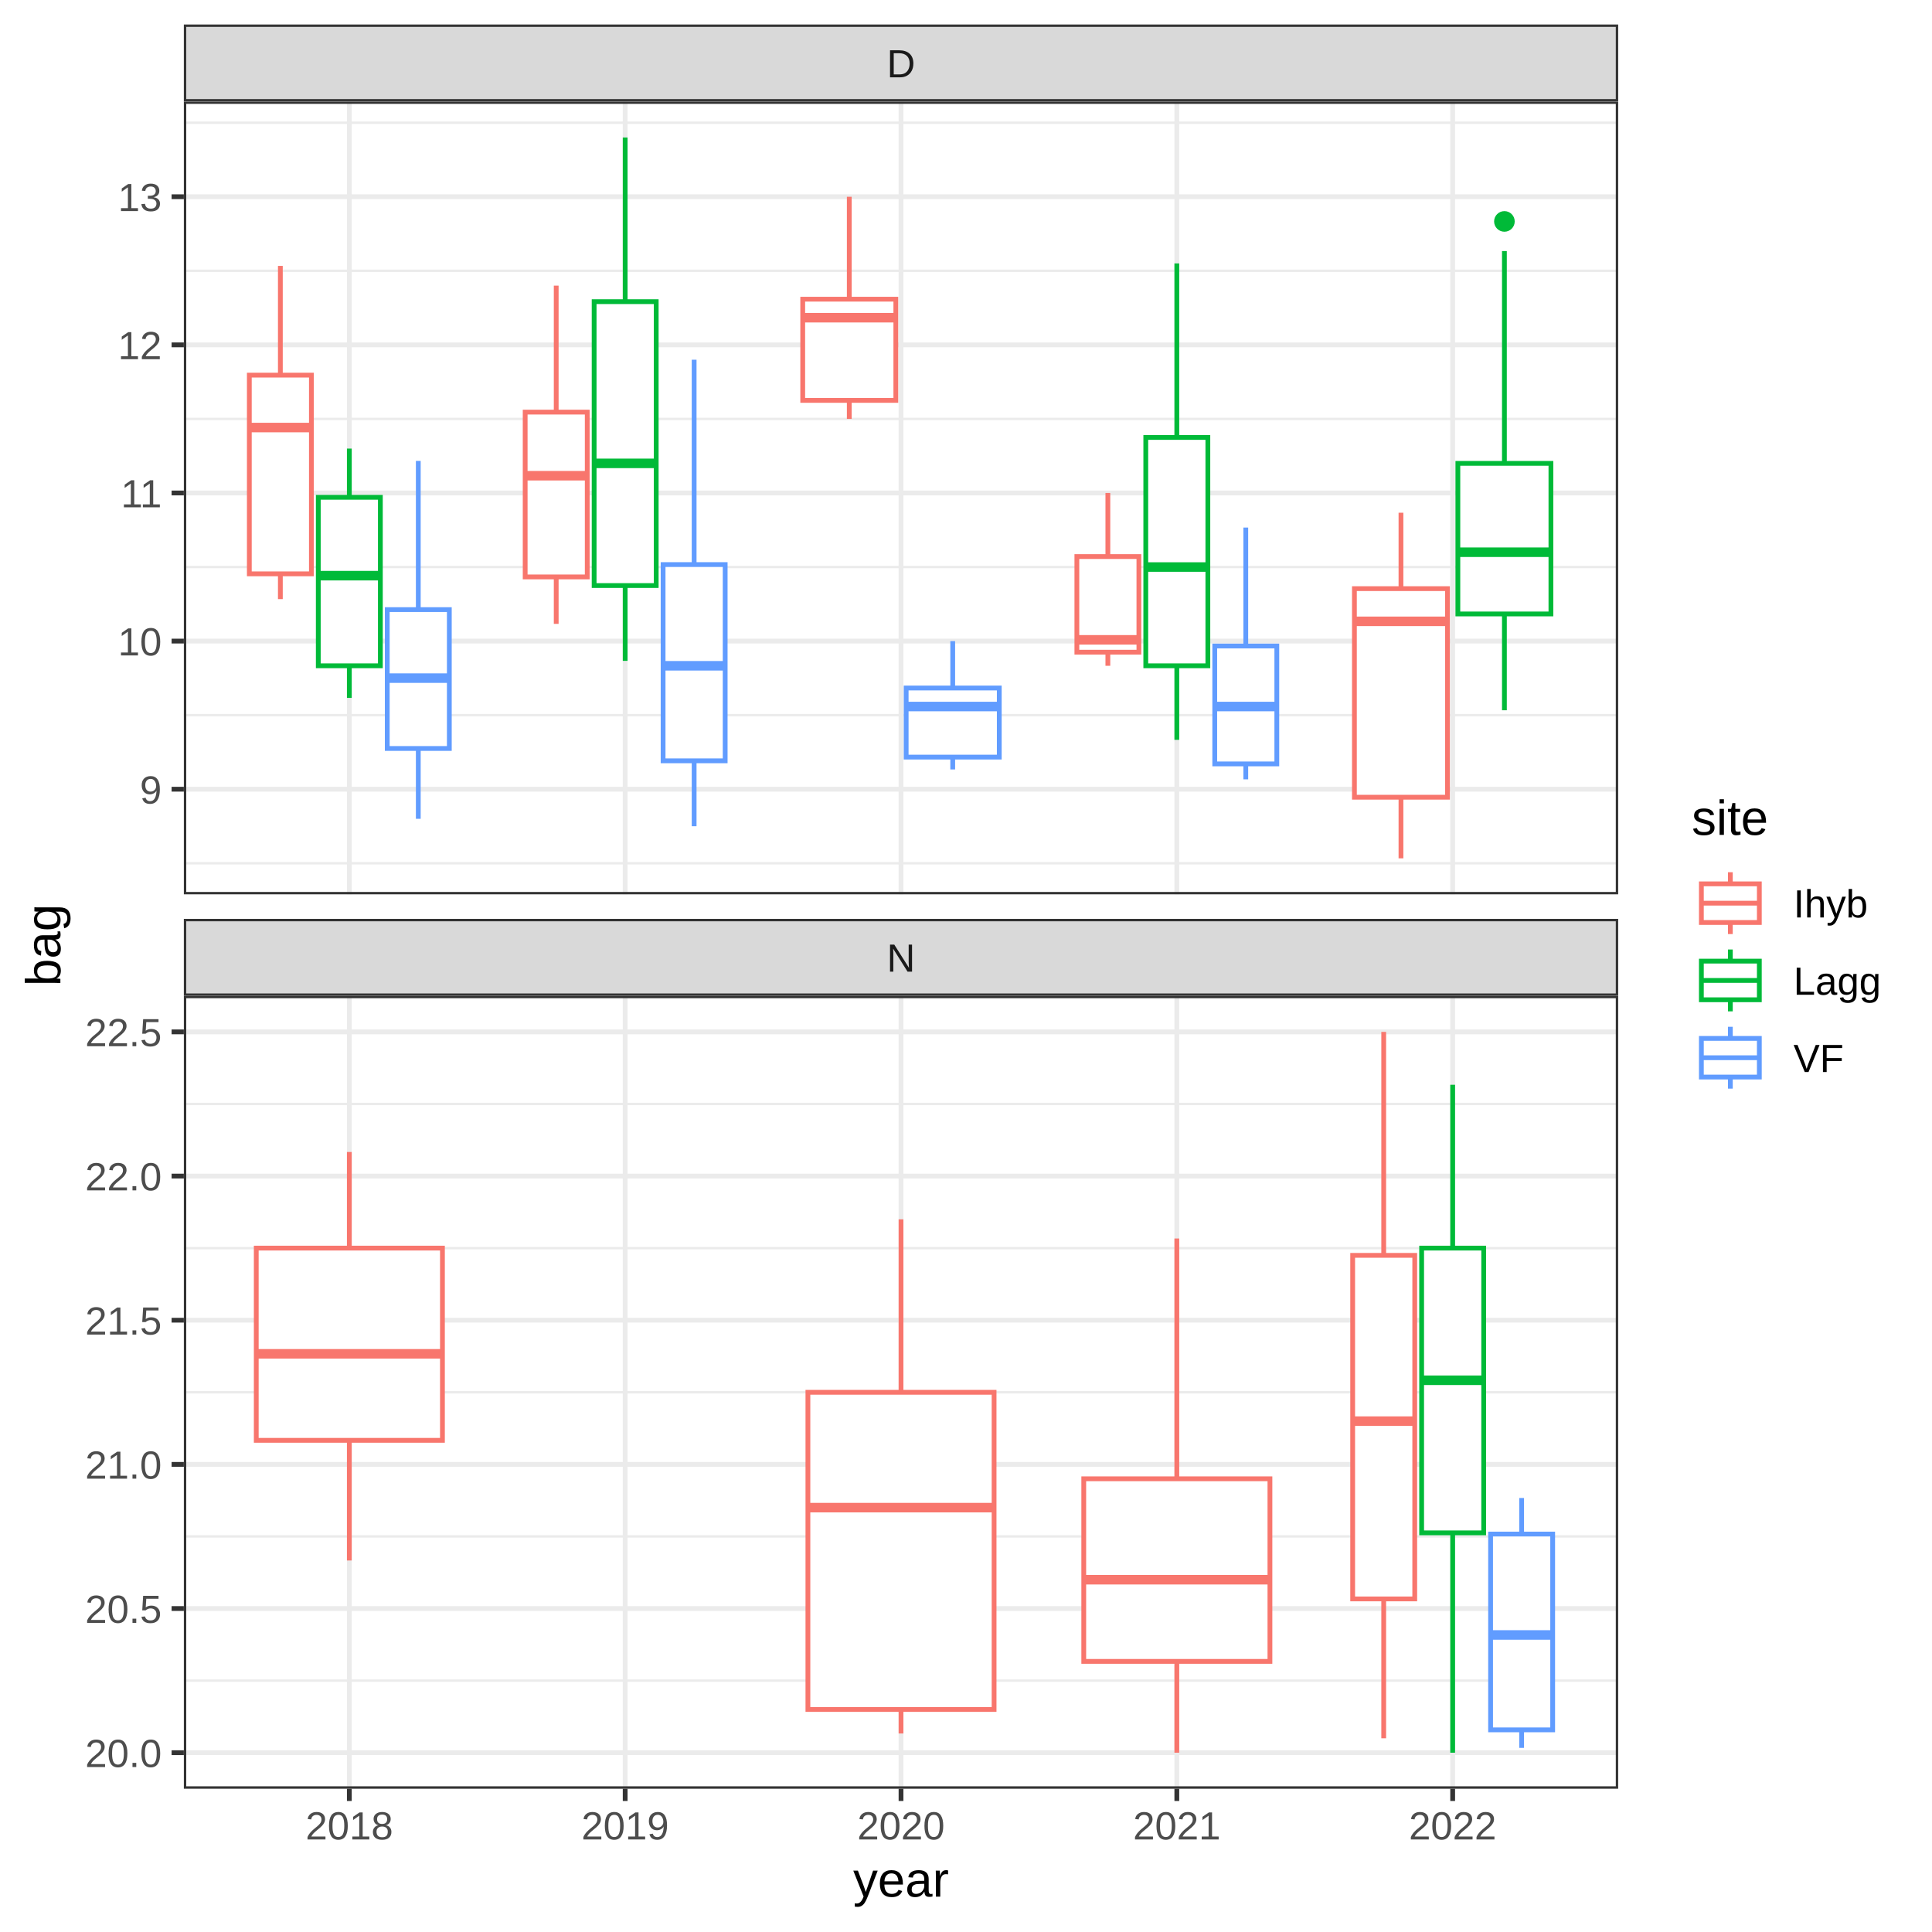
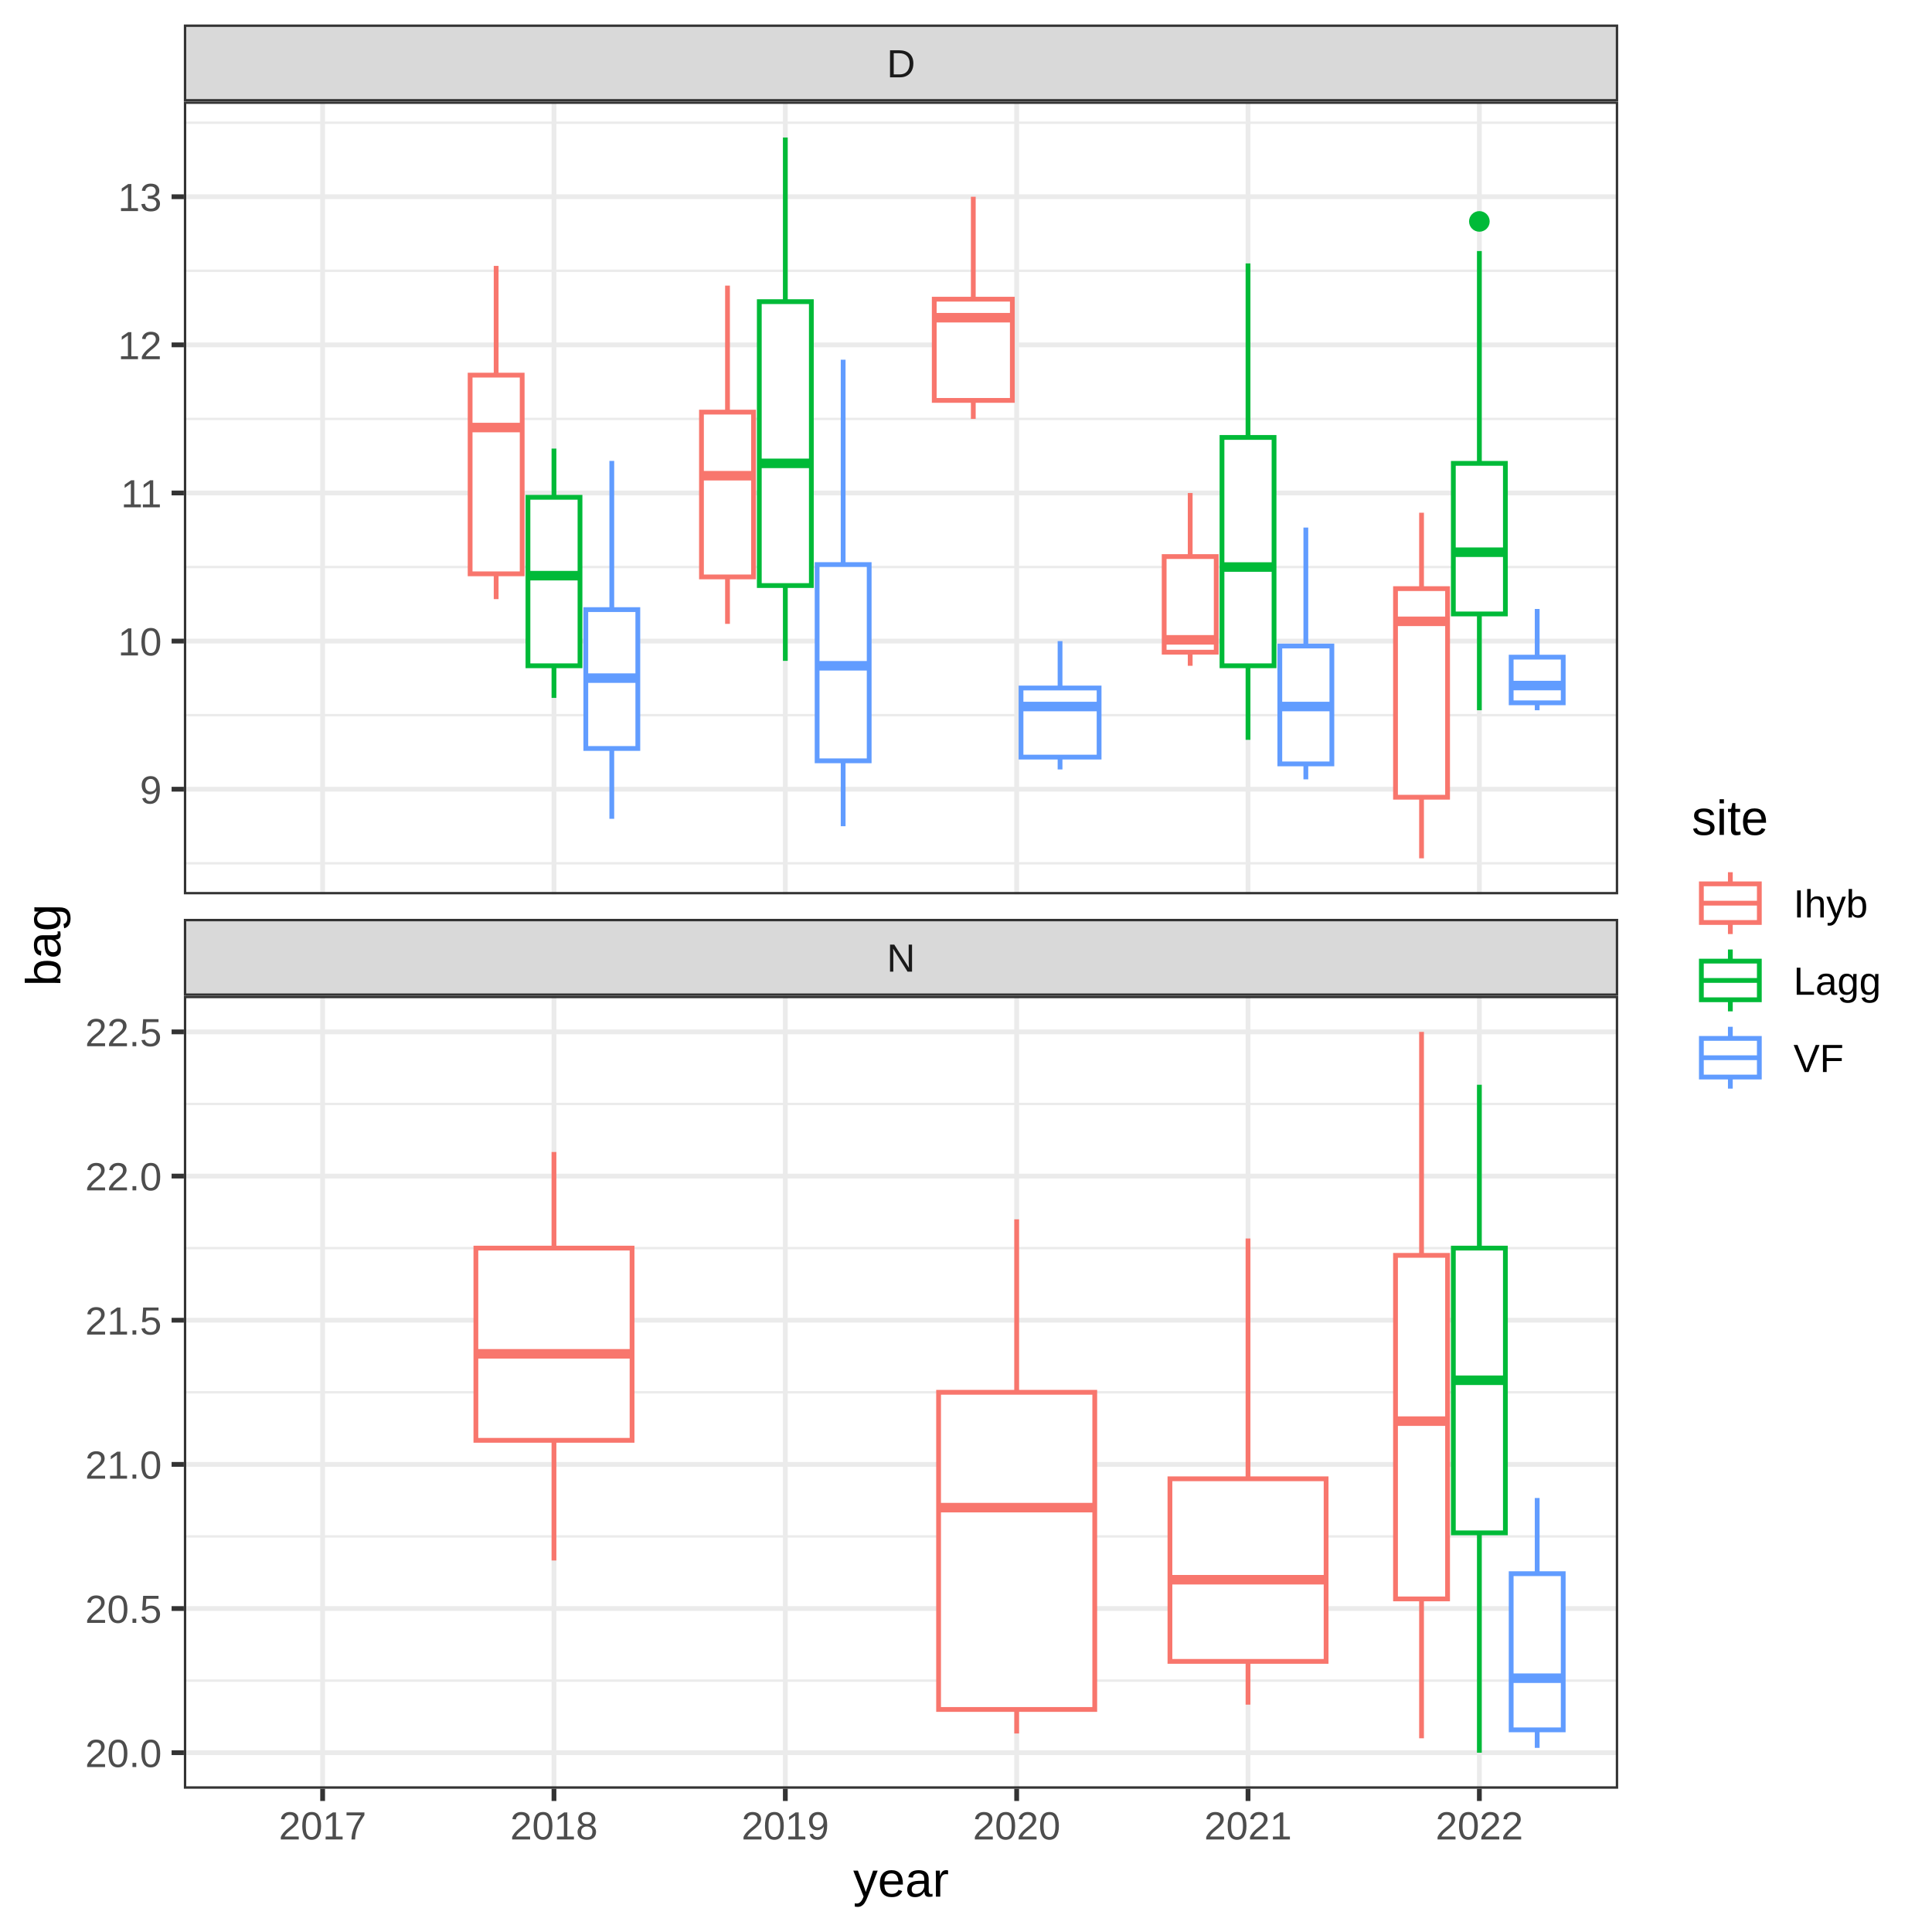
<svg xmlns="http://www.w3.org/2000/svg" class="svglite" width="432.00pt" height="432.00pt" viewBox="0 0 432.00 432.00">
  <defs>
    <style type="text/css">
    .svglite line, .svglite polyline, .svglite polygon, .svglite path, .svglite rect, .svglite circle {
      fill: none;
      stroke: #000000;
      stroke-linecap: round;
      stroke-linejoin: round;
      stroke-miterlimit: 10.00;
    }
    .svglite text {
      white-space: pre;
    }
  </style>
  </defs>
  <rect width="100%" height="100%" style="stroke: none; fill: #FFFFFF;" />
  <defs>
    <clipPath id="cpMC4wMHw0MzIuMDB8MC4wMHw0MzIuMDA=">
      <rect x="0.00" y="0.00" width="432.00" height="432.00" />
    </clipPath>
  </defs>
  <g clip-path="url(#cpMC4wMHw0MzIuMDB8MC4wMHw0MzIuMDA=)">
    <rect x="0.00" y="0" width="432.00" height="432.00" style="stroke-width: 1.07; stroke: #FFFFFF; fill: #FFFFFF;" />
  </g>
  <defs>
    <clipPath id="cpNDEuMTF8MzYxLjgzfDIyLjY5fDE5OS45OA==">
      <rect x="41.11" y="22.69" width="320.72" height="177.29" />
    </clipPath>
  </defs>
  <g clip-path="url(#cpNDEuMTF8MzYxLjgzfDIyLjY5fDE5OS45OA==)">
    <rect x="41.11" y="22.69" width="320.72" height="177.29" style="stroke-width: 1.07; stroke: none; fill: #FFFFFF;" />
    <polyline points="41.11,193.03 361.83,193.03 " style="stroke-width: 0.53; stroke: #EBEBEB; stroke-linecap: butt;" />
    <polyline points="41.11,159.91 361.83,159.91 " style="stroke-width: 0.53; stroke: #EBEBEB; stroke-linecap: butt;" />
    <polyline points="41.11,126.79 361.83,126.79 " style="stroke-width: 0.53; stroke: #EBEBEB; stroke-linecap: butt;" />
    <polyline points="41.11,93.67 361.83,93.67 " style="stroke-width: 0.53; stroke: #EBEBEB; stroke-linecap: butt;" />
    <polyline points="41.11,60.55 361.83,60.55 " style="stroke-width: 0.53; stroke: #EBEBEB; stroke-linecap: butt;" />
    <polyline points="41.11,27.44 361.83,27.44 " style="stroke-width: 0.53; stroke: #EBEBEB; stroke-linecap: butt;" />
    <polyline points="41.11,176.47 361.83,176.47 " style="stroke-width: 1.07; stroke: #EBEBEB; stroke-linecap: butt;" />
    <polyline points="41.11,143.35 361.83,143.35 " style="stroke-width: 1.07; stroke: #EBEBEB; stroke-linecap: butt;" />
    <polyline points="41.11,110.23 361.83,110.23 " style="stroke-width: 1.07; stroke: #EBEBEB; stroke-linecap: butt;" />
    <polyline points="41.11,77.11 361.83,77.11 " style="stroke-width: 1.07; stroke: #EBEBEB; stroke-linecap: butt;" />
    <polyline points="41.11,43.99 361.83,43.99 " style="stroke-width: 1.07; stroke: #EBEBEB; stroke-linecap: butt;" />
-     <polyline points="78.11,199.98 78.11,22.69 " style="stroke-width: 1.07; stroke: #EBEBEB; stroke-linecap: butt;" />
-     <polyline points="139.79,199.98 139.79,22.69 " style="stroke-width: 1.07; stroke: #EBEBEB; stroke-linecap: butt;" />
-     <polyline points="201.47,199.98 201.47,22.69 " style="stroke-width: 1.07; stroke: #EBEBEB; stroke-linecap: butt;" />
-     <polyline points="263.14,199.98 263.14,22.69 " style="stroke-width: 1.07; stroke: #EBEBEB; stroke-linecap: butt;" />
-     <polyline points="324.82,199.98 324.82,22.69 " style="stroke-width: 1.07; stroke: #EBEBEB; stroke-linecap: butt;" />
-     <line x1="62.69" y1="83.88" x2="62.69" y2="59.45" style="stroke-width: 1.07; stroke: #F8766D; stroke-linecap: butt;" />
-     <line x1="62.69" y1="128.31" x2="62.69" y2="133.97" style="stroke-width: 1.07; stroke: #F8766D; stroke-linecap: butt;" />
-     <polygon points="55.75,83.88 55.75,128.31 69.63,128.31 69.63,83.88 55.75,83.88 " style="stroke-width: 1.07; stroke: #F8766D; stroke-linecap: butt; stroke-linejoin: miter; fill: #FFFFFF;" />
-     <line x1="55.75" y1="95.60" x2="69.63" y2="95.60" style="stroke-width: 2.13; stroke: #F8766D; stroke-linecap: butt; stroke-linejoin: miter;" />
-     <line x1="78.11" y1="111.20" x2="78.11" y2="100.30" style="stroke-width: 1.07; stroke: #00BA38; stroke-linecap: butt;" />
-     <line x1="78.11" y1="148.87" x2="78.11" y2="156.05" style="stroke-width: 1.07; stroke: #00BA38; stroke-linecap: butt;" />
-     <polygon points="71.17,111.20 71.17,148.87 85.05,148.87 85.05,111.20 71.17,111.20 " style="stroke-width: 1.07; stroke: #00BA38; stroke-linecap: butt; stroke-linejoin: miter; fill: #FFFFFF;" />
-     <line x1="71.17" y1="128.72" x2="85.05" y2="128.72" style="stroke-width: 2.13; stroke: #00BA38; stroke-linecap: butt; stroke-linejoin: miter;" />
-     <line x1="93.53" y1="136.31" x2="93.53" y2="103.06" style="stroke-width: 1.07; stroke: #619CFF; stroke-linecap: butt;" />
-     <line x1="93.53" y1="167.36" x2="93.53" y2="183.09" style="stroke-width: 1.07; stroke: #619CFF; stroke-linecap: butt;" />
-     <polygon points="86.59,136.31 86.59,167.36 100.47,167.36 100.47,136.31 86.59,136.31 " style="stroke-width: 1.07; stroke: #619CFF; stroke-linecap: butt; stroke-linejoin: miter; fill: #FFFFFF;" />
-     <line x1="86.59" y1="151.63" x2="100.47" y2="151.63" style="stroke-width: 2.13; stroke: #619CFF; stroke-linecap: butt; stroke-linejoin: miter;" />
-     <line x1="124.37" y1="92.15" x2="124.37" y2="63.87" style="stroke-width: 1.07; stroke: #F8766D; stroke-linecap: butt;" />
-     <line x1="124.37" y1="129.00" x2="124.37" y2="139.49" style="stroke-width: 1.07; stroke: #F8766D; stroke-linecap: butt;" />
-     <polygon points="117.43,92.15 117.43,129.00 131.31,129.00 131.31,92.15 117.43,92.15 " style="stroke-width: 1.07; stroke: #F8766D; stroke-linecap: butt; stroke-linejoin: miter; fill: #FFFFFF;" />
-     <line x1="117.43" y1="106.37" x2="131.31" y2="106.37" style="stroke-width: 2.13; stroke: #F8766D; stroke-linecap: butt; stroke-linejoin: miter;" />
-     <line x1="139.79" y1="67.45" x2="139.79" y2="30.75" style="stroke-width: 1.07; stroke: #00BA38; stroke-linecap: butt;" />
-     <line x1="139.79" y1="130.93" x2="139.79" y2="147.77" style="stroke-width: 1.07; stroke: #00BA38; stroke-linecap: butt;" />
-     <polygon points="132.85,67.45 132.85,130.93 146.73,130.93 146.73,67.45 132.85,67.45 " style="stroke-width: 1.07; stroke: #00BA38; stroke-linecap: butt; stroke-linejoin: miter; fill: #FFFFFF;" />
-     <line x1="132.85" y1="103.61" x2="146.73" y2="103.61" style="stroke-width: 2.13; stroke: #00BA38; stroke-linecap: butt; stroke-linejoin: miter;" />
-     <line x1="155.21" y1="126.24" x2="155.21" y2="80.43" style="stroke-width: 1.07; stroke: #619CFF; stroke-linecap: butt;" />
-     <line x1="155.21" y1="170.12" x2="155.21" y2="184.75" style="stroke-width: 1.07; stroke: #619CFF; stroke-linecap: butt;" />
-     <polygon points="148.27,126.24 148.27,170.12 162.15,170.12 162.15,126.24 148.27,126.24 " style="stroke-width: 1.07; stroke: #619CFF; stroke-linecap: butt; stroke-linejoin: miter; fill: #FFFFFF;" />
-     <line x1="148.27" y1="148.87" x2="162.15" y2="148.87" style="stroke-width: 2.13; stroke: #619CFF; stroke-linecap: butt; stroke-linejoin: miter;" />
-     <line x1="189.90" y1="66.90" x2="189.90" y2="43.99" style="stroke-width: 1.07; stroke: #F8766D; stroke-linecap: butt;" />
-     <line x1="189.90" y1="89.53" x2="189.90" y2="93.67" style="stroke-width: 1.07; stroke: #F8766D; stroke-linecap: butt;" />
-     <polygon points="179.49,66.90 179.49,89.53 200.31,89.53 200.31,66.90 179.49,66.90 " style="stroke-width: 1.07; stroke: #F8766D; stroke-linecap: butt; stroke-linejoin: miter; fill: #FFFFFF;" />
-     <line x1="179.49" y1="71.04" x2="200.31" y2="71.04" style="stroke-width: 2.13; stroke: #F8766D; stroke-linecap: butt; stroke-linejoin: miter;" />
-     <line x1="213.03" y1="153.84" x2="213.03" y2="143.35" style="stroke-width: 1.07; stroke: #619CFF; stroke-linecap: butt;" />
-     <line x1="213.03" y1="169.29" x2="213.03" y2="172.05" style="stroke-width: 1.07; stroke: #619CFF; stroke-linecap: butt;" />
-     <polygon points="202.62,153.84 202.62,169.29 223.44,169.29 223.44,153.84 202.62,153.84 " style="stroke-width: 1.07; stroke: #619CFF; stroke-linecap: butt; stroke-linejoin: miter; fill: #FFFFFF;" />
-     <line x1="202.62" y1="157.98" x2="223.44" y2="157.98" style="stroke-width: 2.13; stroke: #619CFF; stroke-linecap: butt; stroke-linejoin: miter;" />
-     <line x1="247.72" y1="124.45" x2="247.72" y2="110.23" style="stroke-width: 1.07; stroke: #F8766D; stroke-linecap: butt;" />
-     <line x1="247.72" y1="145.83" x2="247.72" y2="148.87" style="stroke-width: 1.07; stroke: #F8766D; stroke-linecap: butt;" />
-     <polygon points="240.79,124.45 240.79,145.83 254.66,145.83 254.66,124.45 240.79,124.45 " style="stroke-width: 1.07; stroke: #F8766D; stroke-linecap: butt; stroke-linejoin: miter; fill: #FFFFFF;" />
-     <line x1="240.79" y1="143.07" x2="254.66" y2="143.07" style="stroke-width: 2.13; stroke: #F8766D; stroke-linecap: butt; stroke-linejoin: miter;" />
-     <line x1="263.14" y1="97.81" x2="263.14" y2="58.90" style="stroke-width: 1.07; stroke: #00BA38; stroke-linecap: butt;" />
-     <line x1="263.14" y1="148.87" x2="263.14" y2="165.43" style="stroke-width: 1.07; stroke: #00BA38; stroke-linecap: butt;" />
-     <polygon points="256.20,97.81 256.20,148.87 270.08,148.87 270.08,97.81 256.20,97.81 " style="stroke-width: 1.07; stroke: #00BA38; stroke-linecap: butt; stroke-linejoin: miter; fill: #FFFFFF;" />
-     <line x1="256.20" y1="126.79" x2="270.08" y2="126.79" style="stroke-width: 2.13; stroke: #00BA38; stroke-linecap: butt; stroke-linejoin: miter;" />
-     <line x1="278.56" y1="144.45" x2="278.56" y2="117.96" style="stroke-width: 1.07; stroke: #619CFF; stroke-linecap: butt;" />
-     <line x1="278.56" y1="170.81" x2="278.56" y2="174.26" style="stroke-width: 1.07; stroke: #619CFF; stroke-linecap: butt;" />
-     <polygon points="271.62,144.45 271.62,170.81 285.50,170.81 285.50,144.45 271.62,144.45 " style="stroke-width: 1.07; stroke: #619CFF; stroke-linecap: butt; stroke-linejoin: miter; fill: #FFFFFF;" />
-     <line x1="271.62" y1="157.98" x2="285.50" y2="157.98" style="stroke-width: 2.13; stroke: #619CFF; stroke-linecap: butt; stroke-linejoin: miter;" />
-     <line x1="313.26" y1="131.62" x2="313.26" y2="114.65" style="stroke-width: 1.07; stroke: #F8766D; stroke-linecap: butt;" />
-     <line x1="313.26" y1="178.26" x2="313.26" y2="191.92" style="stroke-width: 1.07; stroke: #F8766D; stroke-linecap: butt;" />
-     <polygon points="302.85,131.62 302.85,178.26 323.66,178.26 323.66,131.62 302.85,131.62 " style="stroke-width: 1.07; stroke: #F8766D; stroke-linecap: butt; stroke-linejoin: miter; fill: #FFFFFF;" />
-     <line x1="302.85" y1="138.93" x2="323.66" y2="138.93" style="stroke-width: 2.13; stroke: #F8766D; stroke-linecap: butt; stroke-linejoin: miter;" />
-     <circle cx="336.39" cy="49.51" r="1.95" style="stroke-width: 0.71; stroke: #00BA38; fill: #00BA38;" />
-     <line x1="336.39" y1="103.61" x2="336.39" y2="56.14" style="stroke-width: 1.07; stroke: #00BA38; stroke-linecap: butt;" />
-     <line x1="336.39" y1="137.28" x2="336.39" y2="158.81" style="stroke-width: 1.07; stroke: #00BA38; stroke-linecap: butt;" />
-     <polygon points="325.98,103.61 325.98,137.28 346.79,137.28 346.79,103.61 325.98,103.61 " style="stroke-width: 1.07; stroke: #00BA38; stroke-linecap: butt; stroke-linejoin: miter; fill: #FFFFFF;" />
-     <line x1="325.98" y1="123.48" x2="346.79" y2="123.48" style="stroke-width: 2.13; stroke: #00BA38; stroke-linecap: butt; stroke-linejoin: miter;" />
+     <polyline points="72.14,199.98 72.14,22.69 " style="stroke-width: 1.07; stroke: #EBEBEB; stroke-linecap: butt;" />
+     <polyline points="123.87,199.98 123.87,22.69 " style="stroke-width: 1.07; stroke: #EBEBEB; stroke-linecap: butt;" />
+     <polyline points="175.60,199.98 175.60,22.69 " style="stroke-width: 1.07; stroke: #EBEBEB; stroke-linecap: butt;" />
+     <polyline points="227.33,199.98 227.33,22.69 " style="stroke-width: 1.07; stroke: #EBEBEB; stroke-linecap: butt;" />
+     <polyline points="279.06,199.98 279.06,22.69 " style="stroke-width: 1.07; stroke: #EBEBEB; stroke-linecap: butt;" />
+     <polyline points="330.79,199.98 330.79,22.69 " style="stroke-width: 1.07; stroke: #EBEBEB; stroke-linecap: butt;" />
+     <line x1="110.94" y1="83.88" x2="110.94" y2="59.45" style="stroke-width: 1.07; stroke: #F8766D; stroke-linecap: butt;" />
+     <line x1="110.94" y1="128.31" x2="110.94" y2="133.97" style="stroke-width: 1.07; stroke: #F8766D; stroke-linecap: butt;" />
+     <polygon points="105.12,83.88 105.12,128.31 116.76,128.31 116.76,83.88 105.12,83.88 " style="stroke-width: 1.07; stroke: #F8766D; stroke-linecap: butt; stroke-linejoin: miter; fill: #FFFFFF;" />
+     <line x1="105.12" y1="95.60" x2="116.76" y2="95.60" style="stroke-width: 2.13; stroke: #F8766D; stroke-linecap: butt; stroke-linejoin: miter;" />
+     <line x1="123.87" y1="111.20" x2="123.87" y2="100.30" style="stroke-width: 1.07; stroke: #00BA38; stroke-linecap: butt;" />
+     <line x1="123.87" y1="148.87" x2="123.87" y2="156.05" style="stroke-width: 1.07; stroke: #00BA38; stroke-linecap: butt;" />
+     <polygon points="118.05,111.20 118.05,148.87 129.69,148.87 129.69,111.20 118.05,111.20 " style="stroke-width: 1.07; stroke: #00BA38; stroke-linecap: butt; stroke-linejoin: miter; fill: #FFFFFF;" />
+     <line x1="118.05" y1="128.72" x2="129.69" y2="128.72" style="stroke-width: 2.13; stroke: #00BA38; stroke-linecap: butt; stroke-linejoin: miter;" />
+     <line x1="136.80" y1="136.31" x2="136.80" y2="103.06" style="stroke-width: 1.07; stroke: #619CFF; stroke-linecap: butt;" />
+     <line x1="136.80" y1="167.36" x2="136.80" y2="183.09" style="stroke-width: 1.07; stroke: #619CFF; stroke-linecap: butt;" />
+     <polygon points="130.99,136.31 130.99,167.36 142.62,167.36 142.62,136.31 130.99,136.31 " style="stroke-width: 1.07; stroke: #619CFF; stroke-linecap: butt; stroke-linejoin: miter; fill: #FFFFFF;" />
+     <line x1="130.99" y1="151.63" x2="142.62" y2="151.63" style="stroke-width: 2.13; stroke: #619CFF; stroke-linecap: butt; stroke-linejoin: miter;" />
+     <line x1="162.67" y1="92.15" x2="162.67" y2="63.87" style="stroke-width: 1.07; stroke: #F8766D; stroke-linecap: butt;" />
+     <line x1="162.67" y1="129.00" x2="162.67" y2="139.49" style="stroke-width: 1.07; stroke: #F8766D; stroke-linecap: butt;" />
+     <polygon points="156.85,92.15 156.85,129.00 168.49,129.00 168.49,92.15 156.85,92.15 " style="stroke-width: 1.07; stroke: #F8766D; stroke-linecap: butt; stroke-linejoin: miter; fill: #FFFFFF;" />
+     <line x1="156.85" y1="106.37" x2="168.49" y2="106.37" style="stroke-width: 2.13; stroke: #F8766D; stroke-linecap: butt; stroke-linejoin: miter;" />
+     <line x1="175.60" y1="67.45" x2="175.60" y2="30.75" style="stroke-width: 1.07; stroke: #00BA38; stroke-linecap: butt;" />
+     <line x1="175.60" y1="130.93" x2="175.60" y2="147.77" style="stroke-width: 1.07; stroke: #00BA38; stroke-linecap: butt;" />
+     <polygon points="169.78,67.45 169.78,130.93 181.42,130.93 181.42,67.45 169.78,67.45 " style="stroke-width: 1.07; stroke: #00BA38; stroke-linecap: butt; stroke-linejoin: miter; fill: #FFFFFF;" />
+     <line x1="169.78" y1="103.61" x2="181.42" y2="103.61" style="stroke-width: 2.13; stroke: #00BA38; stroke-linecap: butt; stroke-linejoin: miter;" />
+     <line x1="188.53" y1="126.24" x2="188.53" y2="80.43" style="stroke-width: 1.07; stroke: #619CFF; stroke-linecap: butt;" />
+     <line x1="188.53" y1="170.12" x2="188.53" y2="184.75" style="stroke-width: 1.07; stroke: #619CFF; stroke-linecap: butt;" />
+     <polygon points="182.71,126.24 182.71,170.12 194.35,170.12 194.35,126.24 182.71,126.24 " style="stroke-width: 1.07; stroke: #619CFF; stroke-linecap: butt; stroke-linejoin: miter; fill: #FFFFFF;" />
+     <line x1="182.71" y1="148.87" x2="194.35" y2="148.87" style="stroke-width: 2.13; stroke: #619CFF; stroke-linecap: butt; stroke-linejoin: miter;" />
+     <line x1="217.63" y1="66.90" x2="217.63" y2="43.99" style="stroke-width: 1.07; stroke: #F8766D; stroke-linecap: butt;" />
+     <line x1="217.63" y1="89.53" x2="217.63" y2="93.67" style="stroke-width: 1.07; stroke: #F8766D; stroke-linecap: butt;" />
+     <polygon points="208.90,66.90 208.90,89.53 226.36,89.53 226.36,66.90 208.90,66.90 " style="stroke-width: 1.07; stroke: #F8766D; stroke-linecap: butt; stroke-linejoin: miter; fill: #FFFFFF;" />
+     <line x1="208.90" y1="71.04" x2="226.36" y2="71.04" style="stroke-width: 2.13; stroke: #F8766D; stroke-linecap: butt; stroke-linejoin: miter;" />
+     <line x1="237.03" y1="153.84" x2="237.03" y2="143.35" style="stroke-width: 1.07; stroke: #619CFF; stroke-linecap: butt;" />
+     <line x1="237.03" y1="169.29" x2="237.03" y2="172.05" style="stroke-width: 1.07; stroke: #619CFF; stroke-linecap: butt;" />
+     <polygon points="228.30,153.84 228.30,169.29 245.76,169.29 245.76,153.84 228.30,153.84 " style="stroke-width: 1.07; stroke: #619CFF; stroke-linecap: butt; stroke-linejoin: miter; fill: #FFFFFF;" />
+     <line x1="228.30" y1="157.98" x2="245.76" y2="157.98" style="stroke-width: 2.13; stroke: #619CFF; stroke-linecap: butt; stroke-linejoin: miter;" />
+     <line x1="266.13" y1="124.45" x2="266.13" y2="110.23" style="stroke-width: 1.07; stroke: #F8766D; stroke-linecap: butt;" />
+     <line x1="266.13" y1="145.83" x2="266.13" y2="148.87" style="stroke-width: 1.07; stroke: #F8766D; stroke-linecap: butt;" />
+     <polygon points="260.31,124.45 260.31,145.83 271.95,145.83 271.95,124.45 260.31,124.45 " style="stroke-width: 1.07; stroke: #F8766D; stroke-linecap: butt; stroke-linejoin: miter; fill: #FFFFFF;" />
+     <line x1="260.31" y1="143.07" x2="271.95" y2="143.07" style="stroke-width: 2.13; stroke: #F8766D; stroke-linecap: butt; stroke-linejoin: miter;" />
+     <line x1="279.06" y1="97.81" x2="279.06" y2="58.90" style="stroke-width: 1.07; stroke: #00BA38; stroke-linecap: butt;" />
+     <line x1="279.06" y1="148.87" x2="279.06" y2="165.43" style="stroke-width: 1.07; stroke: #00BA38; stroke-linecap: butt;" />
+     <polygon points="273.24,97.81 273.24,148.87 284.88,148.87 284.88,97.81 273.24,97.81 " style="stroke-width: 1.07; stroke: #00BA38; stroke-linecap: butt; stroke-linejoin: miter; fill: #FFFFFF;" />
+     <line x1="273.24" y1="126.79" x2="284.88" y2="126.79" style="stroke-width: 2.13; stroke: #00BA38; stroke-linecap: butt; stroke-linejoin: miter;" />
+     <line x1="291.99" y1="144.45" x2="291.99" y2="117.96" style="stroke-width: 1.07; stroke: #619CFF; stroke-linecap: butt;" />
+     <line x1="291.99" y1="170.81" x2="291.99" y2="174.26" style="stroke-width: 1.07; stroke: #619CFF; stroke-linecap: butt;" />
+     <polygon points="286.17,144.45 286.17,170.81 297.81,170.81 297.81,144.45 286.17,144.45 " style="stroke-width: 1.07; stroke: #619CFF; stroke-linecap: butt; stroke-linejoin: miter; fill: #FFFFFF;" />
+     <line x1="286.17" y1="157.98" x2="297.81" y2="157.98" style="stroke-width: 2.13; stroke: #619CFF; stroke-linecap: butt; stroke-linejoin: miter;" />
+     <line x1="317.86" y1="131.62" x2="317.86" y2="114.65" style="stroke-width: 1.07; stroke: #F8766D; stroke-linecap: butt;" />
+     <line x1="317.86" y1="178.26" x2="317.86" y2="191.92" style="stroke-width: 1.07; stroke: #F8766D; stroke-linecap: butt;" />
+     <polygon points="312.04,131.62 312.04,178.26 323.68,178.26 323.68,131.62 312.04,131.62 " style="stroke-width: 1.07; stroke: #F8766D; stroke-linecap: butt; stroke-linejoin: miter; fill: #FFFFFF;" />
+     <line x1="312.04" y1="138.93" x2="323.68" y2="138.93" style="stroke-width: 2.13; stroke: #F8766D; stroke-linecap: butt; stroke-linejoin: miter;" />
+     <circle cx="330.79" cy="49.51" r="1.95" style="stroke-width: 0.71; stroke: #00BA38; fill: #00BA38;" />
+     <line x1="330.79" y1="103.61" x2="330.79" y2="56.14" style="stroke-width: 1.07; stroke: #00BA38; stroke-linecap: butt;" />
+     <line x1="330.79" y1="137.28" x2="330.79" y2="158.81" style="stroke-width: 1.07; stroke: #00BA38; stroke-linecap: butt;" />
+     <polygon points="324.97,103.61 324.97,137.28 336.61,137.28 336.61,103.61 324.97,103.61 " style="stroke-width: 1.07; stroke: #00BA38; stroke-linecap: butt; stroke-linejoin: miter; fill: #FFFFFF;" />
+     <line x1="324.97" y1="123.48" x2="336.61" y2="123.48" style="stroke-width: 2.13; stroke: #00BA38; stroke-linecap: butt; stroke-linejoin: miter;" />
+     <line x1="343.72" y1="146.94" x2="343.72" y2="136.17" style="stroke-width: 1.07; stroke: #619CFF; stroke-linecap: butt;" />
+     <line x1="343.72" y1="157.15" x2="343.72" y2="158.81" style="stroke-width: 1.07; stroke: #619CFF; stroke-linecap: butt;" />
+     <polygon points="337.90,146.94 337.90,157.15 349.54,157.15 349.54,146.94 337.90,146.94 " style="stroke-width: 1.07; stroke: #619CFF; stroke-linecap: butt; stroke-linejoin: miter; fill: #FFFFFF;" />
+     <line x1="337.90" y1="153.29" x2="349.54" y2="153.29" style="stroke-width: 2.13; stroke: #619CFF; stroke-linecap: butt; stroke-linejoin: miter;" />
    <rect x="41.11" y="22.69" width="320.72" height="177.29" style="stroke-width: 1.07; stroke: #333333;" />
  </g>
  <g clip-path="url(#cpMC4wMHw0MzIuMDB8MC4wMHw0MzIuMDA=)">
</g>
  <defs>
    <clipPath id="cpNDEuMTF8MzYxLjgzfDIyMi42N3wzOTkuOTc=">
      <rect x="41.11" y="222.67" width="320.72" height="177.29" />
    </clipPath>
  </defs>
  <g clip-path="url(#cpNDEuMTF8MzYxLjgzfDIyMi42N3wzOTkuOTc=)">
    <rect x="41.11" y="222.67" width="320.72" height="177.29" style="stroke-width: 1.07; stroke: none; fill: #FFFFFF;" />
    <polyline points="41.11,375.79 361.83,375.79 " style="stroke-width: 0.53; stroke: #EBEBEB; stroke-linecap: butt;" />
    <polyline points="41.11,343.55 361.83,343.55 " style="stroke-width: 0.53; stroke: #EBEBEB; stroke-linecap: butt;" />
    <polyline points="41.11,311.32 361.83,311.32 " style="stroke-width: 0.53; stroke: #EBEBEB; stroke-linecap: butt;" />
    <polyline points="41.11,279.08 361.83,279.08 " style="stroke-width: 0.53; stroke: #EBEBEB; stroke-linecap: butt;" />
    <polyline points="41.11,246.85 361.83,246.85 " style="stroke-width: 0.53; stroke: #EBEBEB; stroke-linecap: butt;" />
    <polyline points="41.11,391.91 361.83,391.91 " style="stroke-width: 1.07; stroke: #EBEBEB; stroke-linecap: butt;" />
    <polyline points="41.11,359.67 361.83,359.67 " style="stroke-width: 1.07; stroke: #EBEBEB; stroke-linecap: butt;" />
    <polyline points="41.11,327.44 361.83,327.44 " style="stroke-width: 1.07; stroke: #EBEBEB; stroke-linecap: butt;" />
    <polyline points="41.11,295.20 361.83,295.20 " style="stroke-width: 1.07; stroke: #EBEBEB; stroke-linecap: butt;" />
    <polyline points="41.11,262.97 361.83,262.97 " style="stroke-width: 1.07; stroke: #EBEBEB; stroke-linecap: butt;" />
    <polyline points="41.11,230.73 361.83,230.73 " style="stroke-width: 1.07; stroke: #EBEBEB; stroke-linecap: butt;" />
-     <polyline points="78.11,399.97 78.11,222.67 " style="stroke-width: 1.07; stroke: #EBEBEB; stroke-linecap: butt;" />
-     <polyline points="139.79,399.97 139.79,222.67 " style="stroke-width: 1.07; stroke: #EBEBEB; stroke-linecap: butt;" />
-     <polyline points="201.47,399.97 201.47,222.67 " style="stroke-width: 1.07; stroke: #EBEBEB; stroke-linecap: butt;" />
-     <polyline points="263.14,399.97 263.14,222.67 " style="stroke-width: 1.07; stroke: #EBEBEB; stroke-linecap: butt;" />
-     <polyline points="324.82,399.97 324.82,222.67 " style="stroke-width: 1.07; stroke: #EBEBEB; stroke-linecap: butt;" />
-     <line x1="78.11" y1="279.08" x2="78.11" y2="257.59" style="stroke-width: 1.07; stroke: #F8766D; stroke-linecap: butt;" />
-     <line x1="78.11" y1="322.06" x2="78.11" y2="348.93" style="stroke-width: 1.07; stroke: #F8766D; stroke-linecap: butt;" />
-     <polygon points="57.30,279.08 57.30,322.06 98.93,322.06 98.93,279.08 57.30,279.08 " style="stroke-width: 1.07; stroke: #F8766D; stroke-linecap: butt; stroke-linejoin: miter; fill: #FFFFFF;" />
-     <line x1="57.30" y1="302.72" x2="98.93" y2="302.72" style="stroke-width: 2.13; stroke: #F8766D; stroke-linecap: butt; stroke-linejoin: miter;" />
-     <line x1="201.47" y1="311.32" x2="201.47" y2="272.64" style="stroke-width: 1.07; stroke: #F8766D; stroke-linecap: butt;" />
-     <line x1="201.47" y1="382.24" x2="201.47" y2="387.61" style="stroke-width: 1.07; stroke: #F8766D; stroke-linecap: butt;" />
-     <polygon points="180.65,311.32 180.65,382.24 222.28,382.24 222.28,311.32 180.65,311.32 " style="stroke-width: 1.07; stroke: #F8766D; stroke-linecap: butt; stroke-linejoin: miter; fill: #FFFFFF;" />
-     <line x1="180.65" y1="337.11" x2="222.28" y2="337.11" style="stroke-width: 2.13; stroke: #F8766D; stroke-linecap: butt; stroke-linejoin: miter;" />
-     <line x1="263.14" y1="330.66" x2="263.14" y2="276.93" style="stroke-width: 1.07; stroke: #F8766D; stroke-linecap: butt;" />
-     <line x1="263.14" y1="371.49" x2="263.14" y2="391.91" style="stroke-width: 1.07; stroke: #F8766D; stroke-linecap: butt;" />
-     <polygon points="242.33,330.66 242.33,371.49 283.96,371.49 283.96,330.66 242.33,330.66 " style="stroke-width: 1.07; stroke: #F8766D; stroke-linecap: butt; stroke-linejoin: miter; fill: #FFFFFF;" />
-     <line x1="242.33" y1="353.23" x2="283.96" y2="353.23" style="stroke-width: 2.13; stroke: #F8766D; stroke-linecap: butt; stroke-linejoin: miter;" />
-     <line x1="309.40" y1="280.70" x2="309.40" y2="230.73" style="stroke-width: 1.07; stroke: #F8766D; stroke-linecap: butt;" />
-     <line x1="309.40" y1="357.52" x2="309.40" y2="388.68" style="stroke-width: 1.07; stroke: #F8766D; stroke-linecap: butt;" />
-     <polygon points="302.46,280.70 302.46,357.52 316.34,357.52 316.34,280.70 302.46,280.70 " style="stroke-width: 1.07; stroke: #F8766D; stroke-linecap: butt; stroke-linejoin: miter; fill: #FFFFFF;" />
-     <line x1="302.46" y1="317.77" x2="316.34" y2="317.77" style="stroke-width: 2.13; stroke: #F8766D; stroke-linecap: butt; stroke-linejoin: miter;" />
-     <line x1="324.82" y1="279.08" x2="324.82" y2="242.55" style="stroke-width: 1.07; stroke: #00BA38; stroke-linecap: butt;" />
-     <line x1="324.82" y1="342.75" x2="324.82" y2="391.91" style="stroke-width: 1.07; stroke: #00BA38; stroke-linecap: butt;" />
-     <polygon points="317.88,279.08 317.88,342.75 331.76,342.75 331.76,279.08 317.88,279.08 " style="stroke-width: 1.07; stroke: #00BA38; stroke-linecap: butt; stroke-linejoin: miter; fill: #FFFFFF;" />
-     <line x1="317.88" y1="308.63" x2="331.76" y2="308.63" style="stroke-width: 2.13; stroke: #00BA38; stroke-linecap: butt; stroke-linejoin: miter;" />
-     <line x1="340.24" y1="343.02" x2="340.24" y2="334.96" style="stroke-width: 1.07; stroke: #619CFF; stroke-linecap: butt;" />
-     <line x1="340.24" y1="386.80" x2="340.24" y2="390.83" style="stroke-width: 1.07; stroke: #619CFF; stroke-linecap: butt;" />
-     <polygon points="333.30,343.02 333.30,386.80 347.18,386.80 347.18,343.02 333.30,343.02 " style="stroke-width: 1.07; stroke: #619CFF; stroke-linecap: butt; stroke-linejoin: miter; fill: #FFFFFF;" />
-     <line x1="333.30" y1="365.58" x2="347.18" y2="365.58" style="stroke-width: 2.13; stroke: #619CFF; stroke-linecap: butt; stroke-linejoin: miter;" />
+     <polyline points="72.14,399.97 72.14,222.67 " style="stroke-width: 1.07; stroke: #EBEBEB; stroke-linecap: butt;" />
+     <polyline points="123.87,399.97 123.87,222.67 " style="stroke-width: 1.07; stroke: #EBEBEB; stroke-linecap: butt;" />
+     <polyline points="175.60,399.97 175.60,222.67 " style="stroke-width: 1.07; stroke: #EBEBEB; stroke-linecap: butt;" />
+     <polyline points="227.33,399.97 227.33,222.67 " style="stroke-width: 1.07; stroke: #EBEBEB; stroke-linecap: butt;" />
+     <polyline points="279.06,399.97 279.06,222.67 " style="stroke-width: 1.07; stroke: #EBEBEB; stroke-linecap: butt;" />
+     <polyline points="330.79,399.97 330.79,222.67 " style="stroke-width: 1.07; stroke: #EBEBEB; stroke-linecap: butt;" />
+     <line x1="123.87" y1="279.08" x2="123.87" y2="257.59" style="stroke-width: 1.07; stroke: #F8766D; stroke-linecap: butt;" />
+     <line x1="123.87" y1="322.06" x2="123.87" y2="348.93" style="stroke-width: 1.07; stroke: #F8766D; stroke-linecap: butt;" />
+     <polygon points="106.41,279.08 106.41,322.06 141.33,322.06 141.33,279.08 106.41,279.08 " style="stroke-width: 1.07; stroke: #F8766D; stroke-linecap: butt; stroke-linejoin: miter; fill: #FFFFFF;" />
+     <line x1="106.41" y1="302.72" x2="141.33" y2="302.72" style="stroke-width: 2.13; stroke: #F8766D; stroke-linecap: butt; stroke-linejoin: miter;" />
+     <line x1="227.33" y1="311.32" x2="227.33" y2="272.64" style="stroke-width: 1.07; stroke: #F8766D; stroke-linecap: butt;" />
+     <line x1="227.33" y1="382.24" x2="227.33" y2="387.61" style="stroke-width: 1.07; stroke: #F8766D; stroke-linecap: butt;" />
+     <polygon points="209.87,311.32 209.87,382.24 244.79,382.24 244.79,311.32 209.87,311.32 " style="stroke-width: 1.07; stroke: #F8766D; stroke-linecap: butt; stroke-linejoin: miter; fill: #FFFFFF;" />
+     <line x1="209.87" y1="337.11" x2="244.79" y2="337.11" style="stroke-width: 2.13; stroke: #F8766D; stroke-linecap: butt; stroke-linejoin: miter;" />
+     <line x1="279.06" y1="330.66" x2="279.06" y2="276.93" style="stroke-width: 1.07; stroke: #F8766D; stroke-linecap: butt;" />
+     <line x1="279.06" y1="371.49" x2="279.06" y2="381.16" style="stroke-width: 1.07; stroke: #F8766D; stroke-linecap: butt;" />
+     <polygon points="261.60,330.66 261.60,371.49 296.52,371.49 296.52,330.66 261.60,330.66 " style="stroke-width: 1.07; stroke: #F8766D; stroke-linecap: butt; stroke-linejoin: miter; fill: #FFFFFF;" />
+     <line x1="261.60" y1="353.23" x2="296.52" y2="353.23" style="stroke-width: 2.13; stroke: #F8766D; stroke-linecap: butt; stroke-linejoin: miter;" />
+     <line x1="317.86" y1="280.70" x2="317.86" y2="230.73" style="stroke-width: 1.07; stroke: #F8766D; stroke-linecap: butt;" />
+     <line x1="317.86" y1="357.52" x2="317.86" y2="388.68" style="stroke-width: 1.07; stroke: #F8766D; stroke-linecap: butt;" />
+     <polygon points="312.04,280.70 312.04,357.52 323.68,357.52 323.68,280.70 312.04,280.70 " style="stroke-width: 1.07; stroke: #F8766D; stroke-linecap: butt; stroke-linejoin: miter; fill: #FFFFFF;" />
+     <line x1="312.04" y1="317.77" x2="323.68" y2="317.77" style="stroke-width: 2.13; stroke: #F8766D; stroke-linecap: butt; stroke-linejoin: miter;" />
+     <line x1="330.79" y1="279.08" x2="330.79" y2="242.55" style="stroke-width: 1.07; stroke: #00BA38; stroke-linecap: butt;" />
+     <line x1="330.79" y1="342.75" x2="330.79" y2="391.91" style="stroke-width: 1.07; stroke: #00BA38; stroke-linecap: butt;" />
+     <polygon points="324.97,279.08 324.97,342.75 336.61,342.75 336.61,279.08 324.97,279.08 " style="stroke-width: 1.07; stroke: #00BA38; stroke-linecap: butt; stroke-linejoin: miter; fill: #FFFFFF;" />
+     <line x1="324.97" y1="308.63" x2="336.61" y2="308.63" style="stroke-width: 2.13; stroke: #00BA38; stroke-linecap: butt; stroke-linejoin: miter;" />
+     <line x1="343.72" y1="351.88" x2="343.72" y2="334.96" style="stroke-width: 1.07; stroke: #619CFF; stroke-linecap: butt;" />
+     <line x1="343.72" y1="386.80" x2="343.72" y2="390.83" style="stroke-width: 1.07; stroke: #619CFF; stroke-linecap: butt;" />
+     <polygon points="337.90,351.88 337.90,386.80 349.54,386.80 349.54,351.88 337.90,351.88 " style="stroke-width: 1.07; stroke: #619CFF; stroke-linecap: butt; stroke-linejoin: miter; fill: #FFFFFF;" />
+     <line x1="337.90" y1="375.25" x2="349.54" y2="375.25" style="stroke-width: 2.13; stroke: #619CFF; stroke-linecap: butt; stroke-linejoin: miter;" />
    <rect x="41.11" y="222.67" width="320.72" height="177.29" style="stroke-width: 1.07; stroke: #333333;" />
  </g>
  <g clip-path="url(#cpMC4wMHw0MzIuMDB8MC4wMHw0MzIuMDA=)">
</g>
  <defs>
    <clipPath id="cpNDEuMTF8MzYxLjgzfDIwNS40NnwyMjIuNjc=">
      <rect x="41.11" y="205.46" width="320.72" height="17.21" />
    </clipPath>
  </defs>
  <g clip-path="url(#cpNDEuMTF8MzYxLjgzfDIwNS40NnwyMjIuNjc=)">
    <rect x="41.11" y="205.46" width="320.72" height="17.21" style="stroke-width: 1.07; stroke: #333333; fill: #D9D9D9;" />
    <text x="201.47" y="217.27" text-anchor="middle" style="font-size: 8.80px;fill: #1A1A1A; font-family: &quot;Arial&quot;;">N</text>
  </g>
  <g clip-path="url(#cpMC4wMHw0MzIuMDB8MC4wMHw0MzIuMDA=)">
</g>
  <defs>
    <clipPath id="cpNDEuMTF8MzYxLjgzfDUuNDh8MjIuNjk=">
      <rect x="41.11" y="5.48" width="320.72" height="17.21" />
    </clipPath>
  </defs>
  <g clip-path="url(#cpNDEuMTF8MzYxLjgzfDUuNDh8MjIuNjk=)">
    <rect x="41.11" y="5.48" width="320.72" height="17.21" style="stroke-width: 1.07; stroke: #333333; fill: #D9D9D9;" />
    <text x="201.47" y="17.29" text-anchor="middle" style="font-size: 8.80px;fill: #1A1A1A; font-family: &quot;Arial&quot;;">D</text>
  </g>
  <g clip-path="url(#cpMC4wMHw0MzIuMDB8MC4wMHw0MzIuMDA=)">
-     <polyline points="78.11,402.71 78.11,399.97 " style="stroke-width: 1.07; stroke: #333333; stroke-linecap: butt;" />
-     <polyline points="139.79,402.71 139.79,399.97 " style="stroke-width: 1.07; stroke: #333333; stroke-linecap: butt;" />
-     <polyline points="201.47,402.71 201.47,399.97 " style="stroke-width: 1.07; stroke: #333333; stroke-linecap: butt;" />
-     <polyline points="263.14,402.71 263.14,399.97 " style="stroke-width: 1.07; stroke: #333333; stroke-linecap: butt;" />
-     <polyline points="324.82,402.71 324.82,399.97 " style="stroke-width: 1.07; stroke: #333333; stroke-linecap: butt;" />
-     <text x="78.11" y="411.31" text-anchor="middle" style="font-size: 8.80px;fill: #4D4D4D; font-family: &quot;Arial&quot;;">2018</text>
-     <text x="139.79" y="411.31" text-anchor="middle" style="font-size: 8.80px;fill: #4D4D4D; font-family: &quot;Arial&quot;;">2019</text>
-     <text x="201.47" y="411.31" text-anchor="middle" style="font-size: 8.80px;fill: #4D4D4D; font-family: &quot;Arial&quot;;">2020</text>
-     <text x="263.14" y="411.31" text-anchor="middle" style="font-size: 8.80px;fill: #4D4D4D; font-family: &quot;Arial&quot;;">2021</text>
-     <text x="324.82" y="411.31" text-anchor="middle" style="font-size: 8.80px;fill: #4D4D4D; font-family: &quot;Arial&quot;;">2022</text>
+     <polyline points="72.14,402.71 72.14,399.97 " style="stroke-width: 1.07; stroke: #333333; stroke-linecap: butt;" />
+     <polyline points="123.87,402.71 123.87,399.97 " style="stroke-width: 1.07; stroke: #333333; stroke-linecap: butt;" />
+     <polyline points="175.60,402.71 175.60,399.97 " style="stroke-width: 1.07; stroke: #333333; stroke-linecap: butt;" />
+     <polyline points="227.33,402.71 227.33,399.97 " style="stroke-width: 1.07; stroke: #333333; stroke-linecap: butt;" />
+     <polyline points="279.06,402.71 279.06,399.97 " style="stroke-width: 1.07; stroke: #333333; stroke-linecap: butt;" />
+     <polyline points="330.79,402.71 330.79,399.97 " style="stroke-width: 1.07; stroke: #333333; stroke-linecap: butt;" />
+     <text x="72.14" y="411.31" text-anchor="middle" style="font-size: 8.80px;fill: #4D4D4D; font-family: &quot;Arial&quot;;">2017</text>
+     <text x="123.87" y="411.31" text-anchor="middle" style="font-size: 8.80px;fill: #4D4D4D; font-family: &quot;Arial&quot;;">2018</text>
+     <text x="175.60" y="411.31" text-anchor="middle" style="font-size: 8.80px;fill: #4D4D4D; font-family: &quot;Arial&quot;;">2019</text>
+     <text x="227.33" y="411.31" text-anchor="middle" style="font-size: 8.80px;fill: #4D4D4D; font-family: &quot;Arial&quot;;">2020</text>
+     <text x="279.06" y="411.31" text-anchor="middle" style="font-size: 8.80px;fill: #4D4D4D; font-family: &quot;Arial&quot;;">2021</text>
+     <text x="330.79" y="411.31" text-anchor="middle" style="font-size: 8.80px;fill: #4D4D4D; font-family: &quot;Arial&quot;;">2022</text>
    <text x="36.17" y="179.68" text-anchor="end" style="font-size: 8.80px;fill: #4D4D4D; font-family: &quot;Arial&quot;;">9</text>
    <text x="36.17" y="146.56" text-anchor="end" style="font-size: 8.80px;fill: #4D4D4D; font-family: &quot;Arial&quot;;">10</text>
    <text x="36.17" y="113.44" text-anchor="end" style="font-size: 8.80px;fill: #4D4D4D; font-family: &quot;Arial&quot;;">11</text>
    <text x="36.17" y="80.32" text-anchor="end" style="font-size: 8.80px;fill: #4D4D4D; font-family: &quot;Arial&quot;;">12</text>
    <text x="36.17" y="47.20" text-anchor="end" style="font-size: 8.80px;fill: #4D4D4D; font-family: &quot;Arial&quot;;">13</text>
    <polyline points="38.37,176.47 41.11,176.47 " style="stroke-width: 1.07; stroke: #333333; stroke-linecap: butt;" />
    <polyline points="38.37,143.35 41.11,143.35 " style="stroke-width: 1.07; stroke: #333333; stroke-linecap: butt;" />
    <polyline points="38.37,110.23 41.11,110.23 " style="stroke-width: 1.07; stroke: #333333; stroke-linecap: butt;" />
    <polyline points="38.37,77.11 41.11,77.11 " style="stroke-width: 1.07; stroke: #333333; stroke-linecap: butt;" />
    <polyline points="38.37,43.99 41.11,43.99 " style="stroke-width: 1.07; stroke: #333333; stroke-linecap: butt;" />
    <text x="36.17" y="395.12" text-anchor="end" style="font-size: 8.80px;fill: #4D4D4D; font-family: &quot;Arial&quot;;">20.0</text>
    <text x="36.17" y="362.88" text-anchor="end" style="font-size: 8.80px;fill: #4D4D4D; font-family: &quot;Arial&quot;;">20.5</text>
    <text x="36.17" y="330.64" text-anchor="end" style="font-size: 8.80px;fill: #4D4D4D; font-family: &quot;Arial&quot;;">21.0</text>
    <text x="36.17" y="298.41" text-anchor="end" style="font-size: 8.80px;fill: #4D4D4D; font-family: &quot;Arial&quot;;">21.5</text>
    <text x="36.17" y="266.17" text-anchor="end" style="font-size: 8.80px;fill: #4D4D4D; font-family: &quot;Arial&quot;;">22.0</text>
    <text x="36.17" y="233.94" text-anchor="end" style="font-size: 8.80px;fill: #4D4D4D; font-family: &quot;Arial&quot;;">22.5</text>
    <polyline points="38.37,391.91 41.11,391.91 " style="stroke-width: 1.07; stroke: #333333; stroke-linecap: butt;" />
    <polyline points="38.37,359.67 41.11,359.67 " style="stroke-width: 1.07; stroke: #333333; stroke-linecap: butt;" />
    <polyline points="38.37,327.44 41.11,327.44 " style="stroke-width: 1.07; stroke: #333333; stroke-linecap: butt;" />
    <polyline points="38.37,295.20 41.11,295.20 " style="stroke-width: 1.07; stroke: #333333; stroke-linecap: butt;" />
    <polyline points="38.37,262.97 41.11,262.97 " style="stroke-width: 1.07; stroke: #333333; stroke-linecap: butt;" />
    <polyline points="38.37,230.73 41.11,230.73 " style="stroke-width: 1.07; stroke: #333333; stroke-linecap: butt;" />
    <text x="201.47" y="424.10" text-anchor="middle" style="font-size: 11.00px; font-family: &quot;Arial&quot;;">year</text>
    <text transform="translate(13.50,211.33) rotate(-90)" text-anchor="middle" style="font-size: 11.00px; font-family: &quot;Arial&quot;;">bag</text>
    <rect x="372.79" y="172.03" width="53.73" height="78.60" style="stroke-width: 1.07; stroke: none; fill: #FFFFFF;" />
    <text x="378.27" y="186.68" style="font-size: 11.00px; font-family: &quot;Arial&quot;;">site</text>
    <rect x="378.27" y="193.31" width="17.28" height="17.28" style="stroke-width: 1.07; stroke: none; fill: #FFFFFF;" />
    <polyline points="386.91,208.86 386.91,206.27 " style="stroke-width: 1.07; stroke: #F8766D; stroke-linecap: butt; stroke-linejoin: miter;" />
    <polyline points="386.91,197.63 386.91,195.03 " style="stroke-width: 1.07; stroke: #F8766D; stroke-linecap: butt; stroke-linejoin: miter;" />
    <rect x="380.43" y="197.63" width="12.96" height="8.64" style="stroke-width: 1.07; stroke: #F8766D; stroke-linecap: butt; stroke-linejoin: miter; fill: #FFFFFF;" />
    <polyline points="380.43,201.95 393.39,201.95 " style="stroke-width: 1.07; stroke: #F8766D; stroke-linecap: butt; stroke-linejoin: miter;" />
    <rect x="378.27" y="210.59" width="17.28" height="17.28" style="stroke-width: 1.07; stroke: none; fill: #FFFFFF;" />
    <polyline points="386.91,226.14 386.91,223.55 " style="stroke-width: 1.07; stroke: #00BA38; stroke-linecap: butt; stroke-linejoin: miter;" />
    <polyline points="386.91,214.91 386.91,212.31 " style="stroke-width: 1.07; stroke: #00BA38; stroke-linecap: butt; stroke-linejoin: miter;" />
    <rect x="380.43" y="214.91" width="12.96" height="8.64" style="stroke-width: 1.07; stroke: #00BA38; stroke-linecap: butt; stroke-linejoin: miter; fill: #FFFFFF;" />
    <polyline points="380.43,219.23 393.39,219.23 " style="stroke-width: 1.07; stroke: #00BA38; stroke-linecap: butt; stroke-linejoin: miter;" />
    <rect x="378.27" y="227.87" width="17.28" height="17.28" style="stroke-width: 1.07; stroke: none; fill: #FFFFFF;" />
    <polyline points="386.91,243.42 386.91,240.83 " style="stroke-width: 1.07; stroke: #619CFF; stroke-linecap: butt; stroke-linejoin: miter;" />
    <polyline points="386.91,232.19 386.91,229.59 " style="stroke-width: 1.07; stroke: #619CFF; stroke-linecap: butt; stroke-linejoin: miter;" />
    <rect x="380.43" y="232.19" width="12.96" height="8.64" style="stroke-width: 1.07; stroke: #619CFF; stroke-linecap: butt; stroke-linejoin: miter; fill: #FFFFFF;" />
    <polyline points="380.43,236.51 393.39,236.51 " style="stroke-width: 1.07; stroke: #619CFF; stroke-linecap: butt; stroke-linejoin: miter;" />
    <text x="401.03" y="205.15" style="font-size: 8.80px; font-family: &quot;Arial&quot;;">Ihyb</text>
    <text x="401.03" y="222.43" style="font-size: 8.80px; font-family: &quot;Arial&quot;;">Lagg</text>
    <text x="401.03" y="239.71" style="font-size: 8.80px; font-family: &quot;Arial&quot;;">VF</text>
  </g>
</svg>
